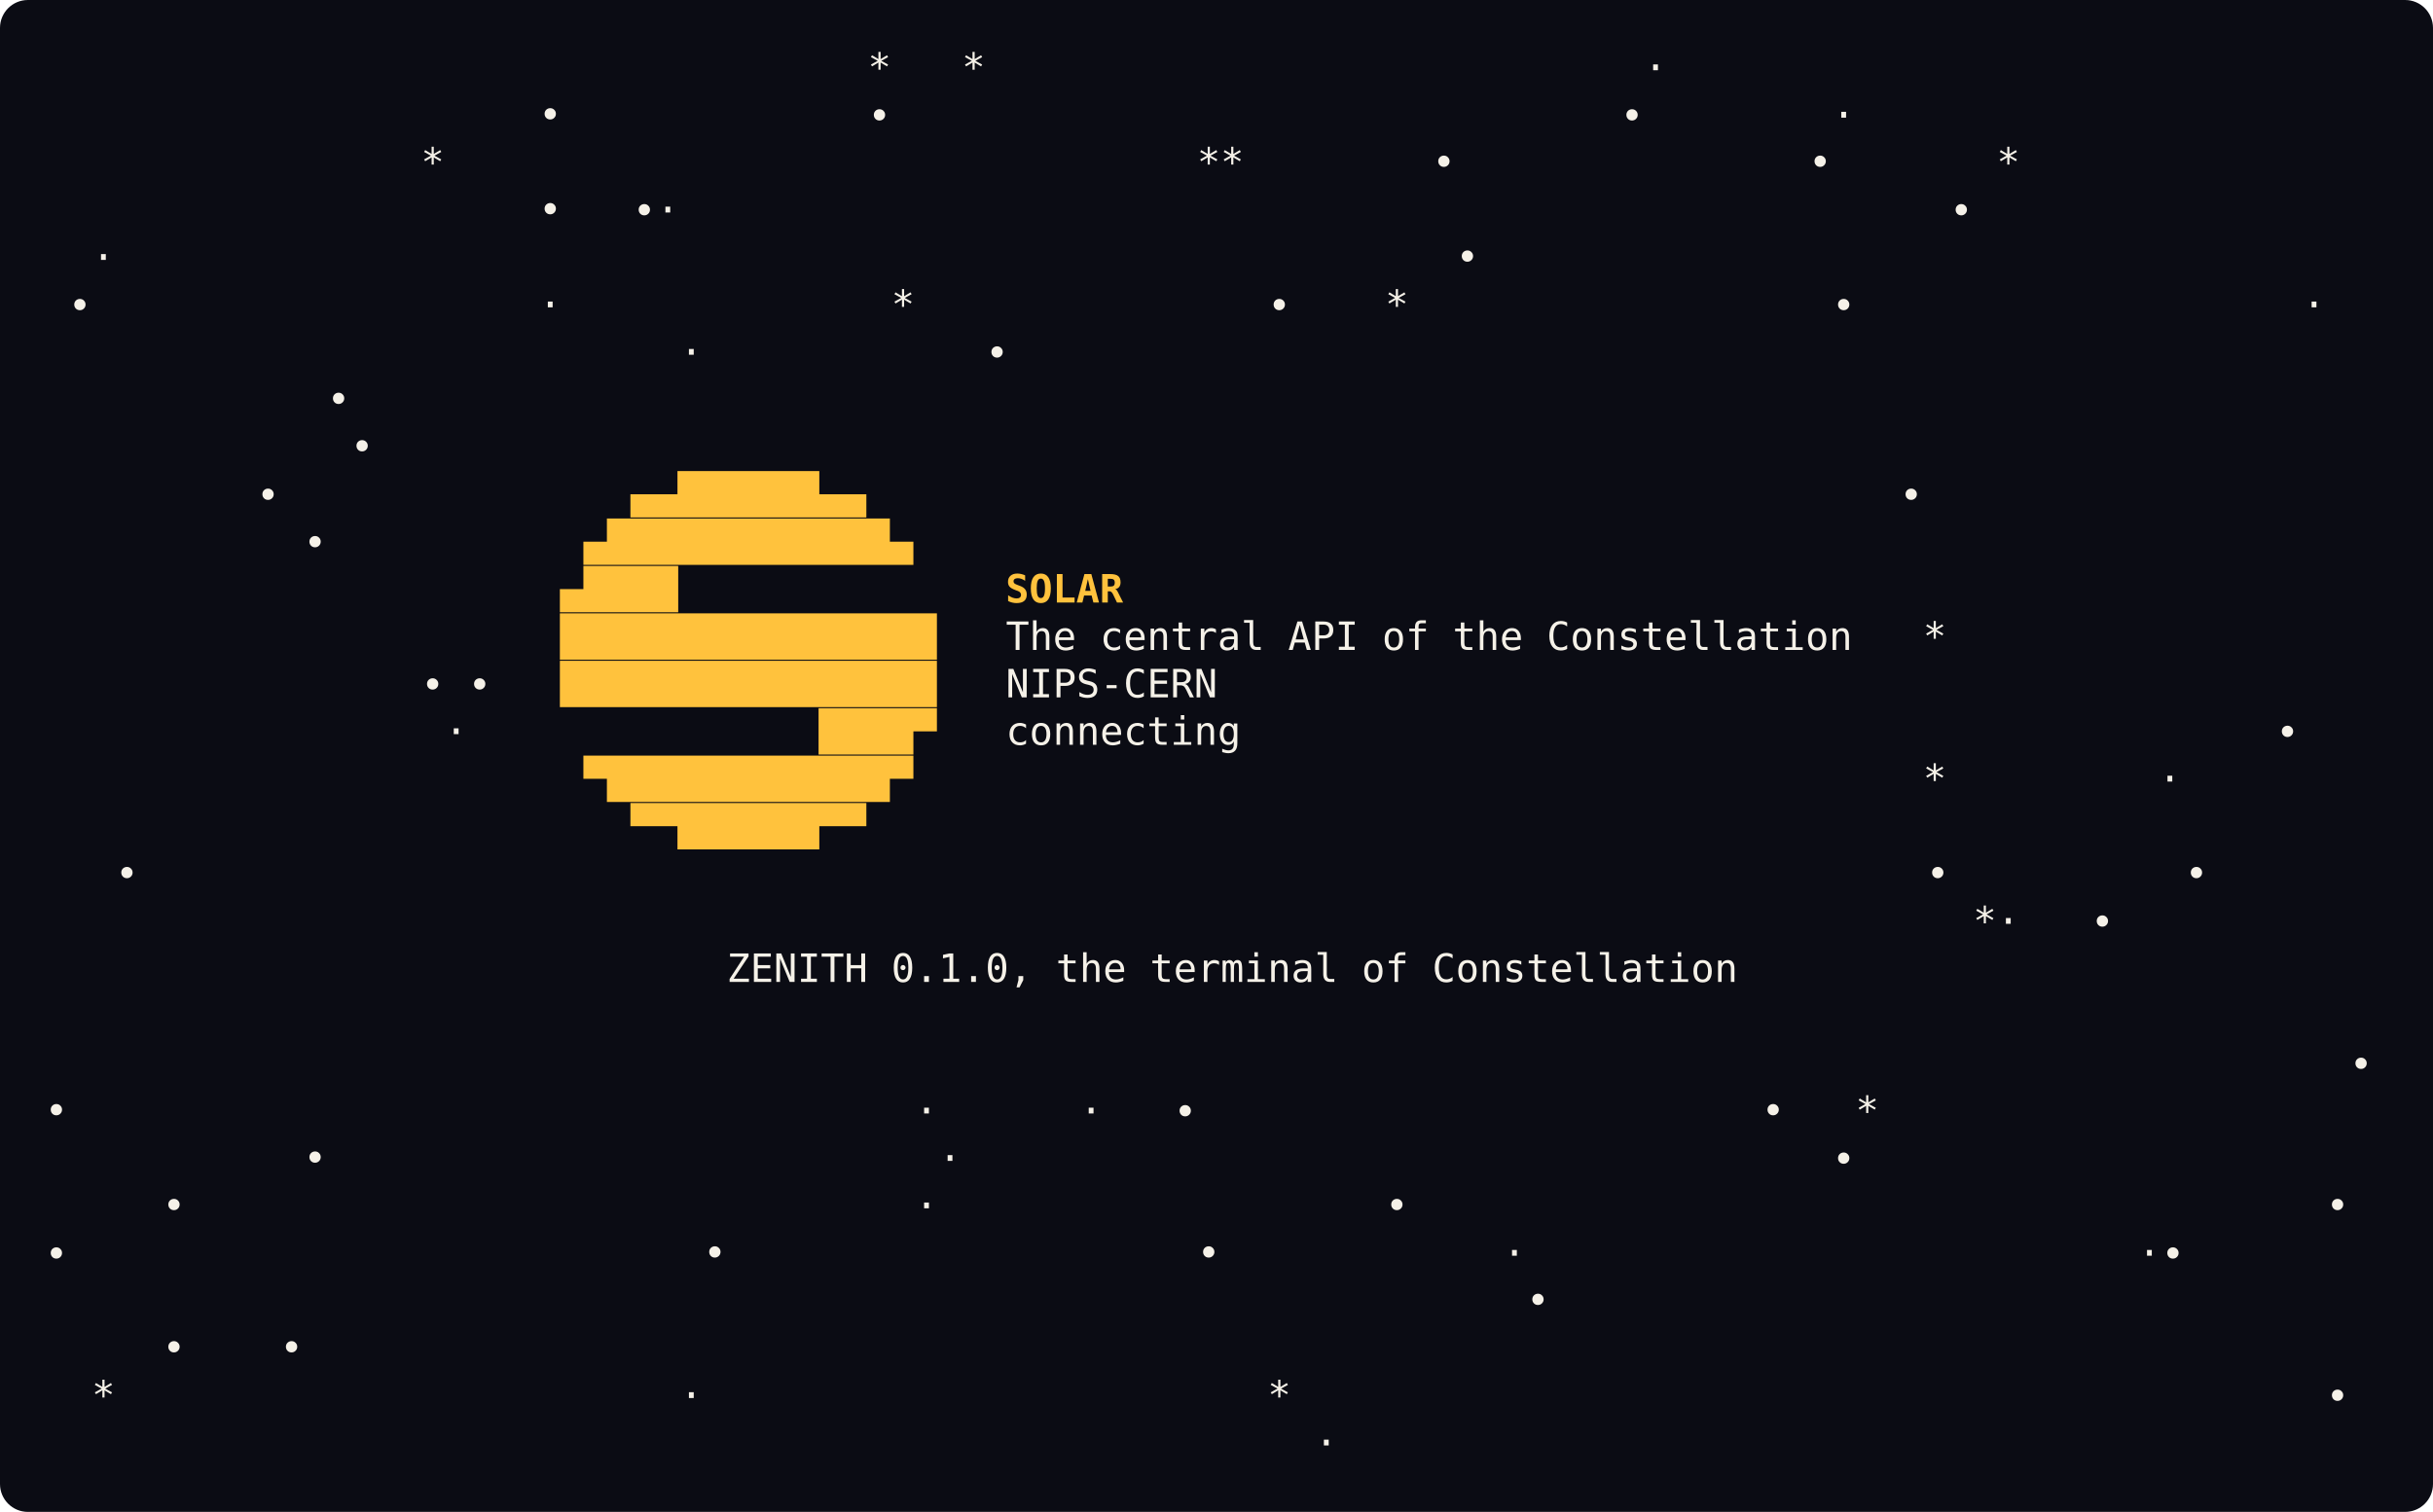
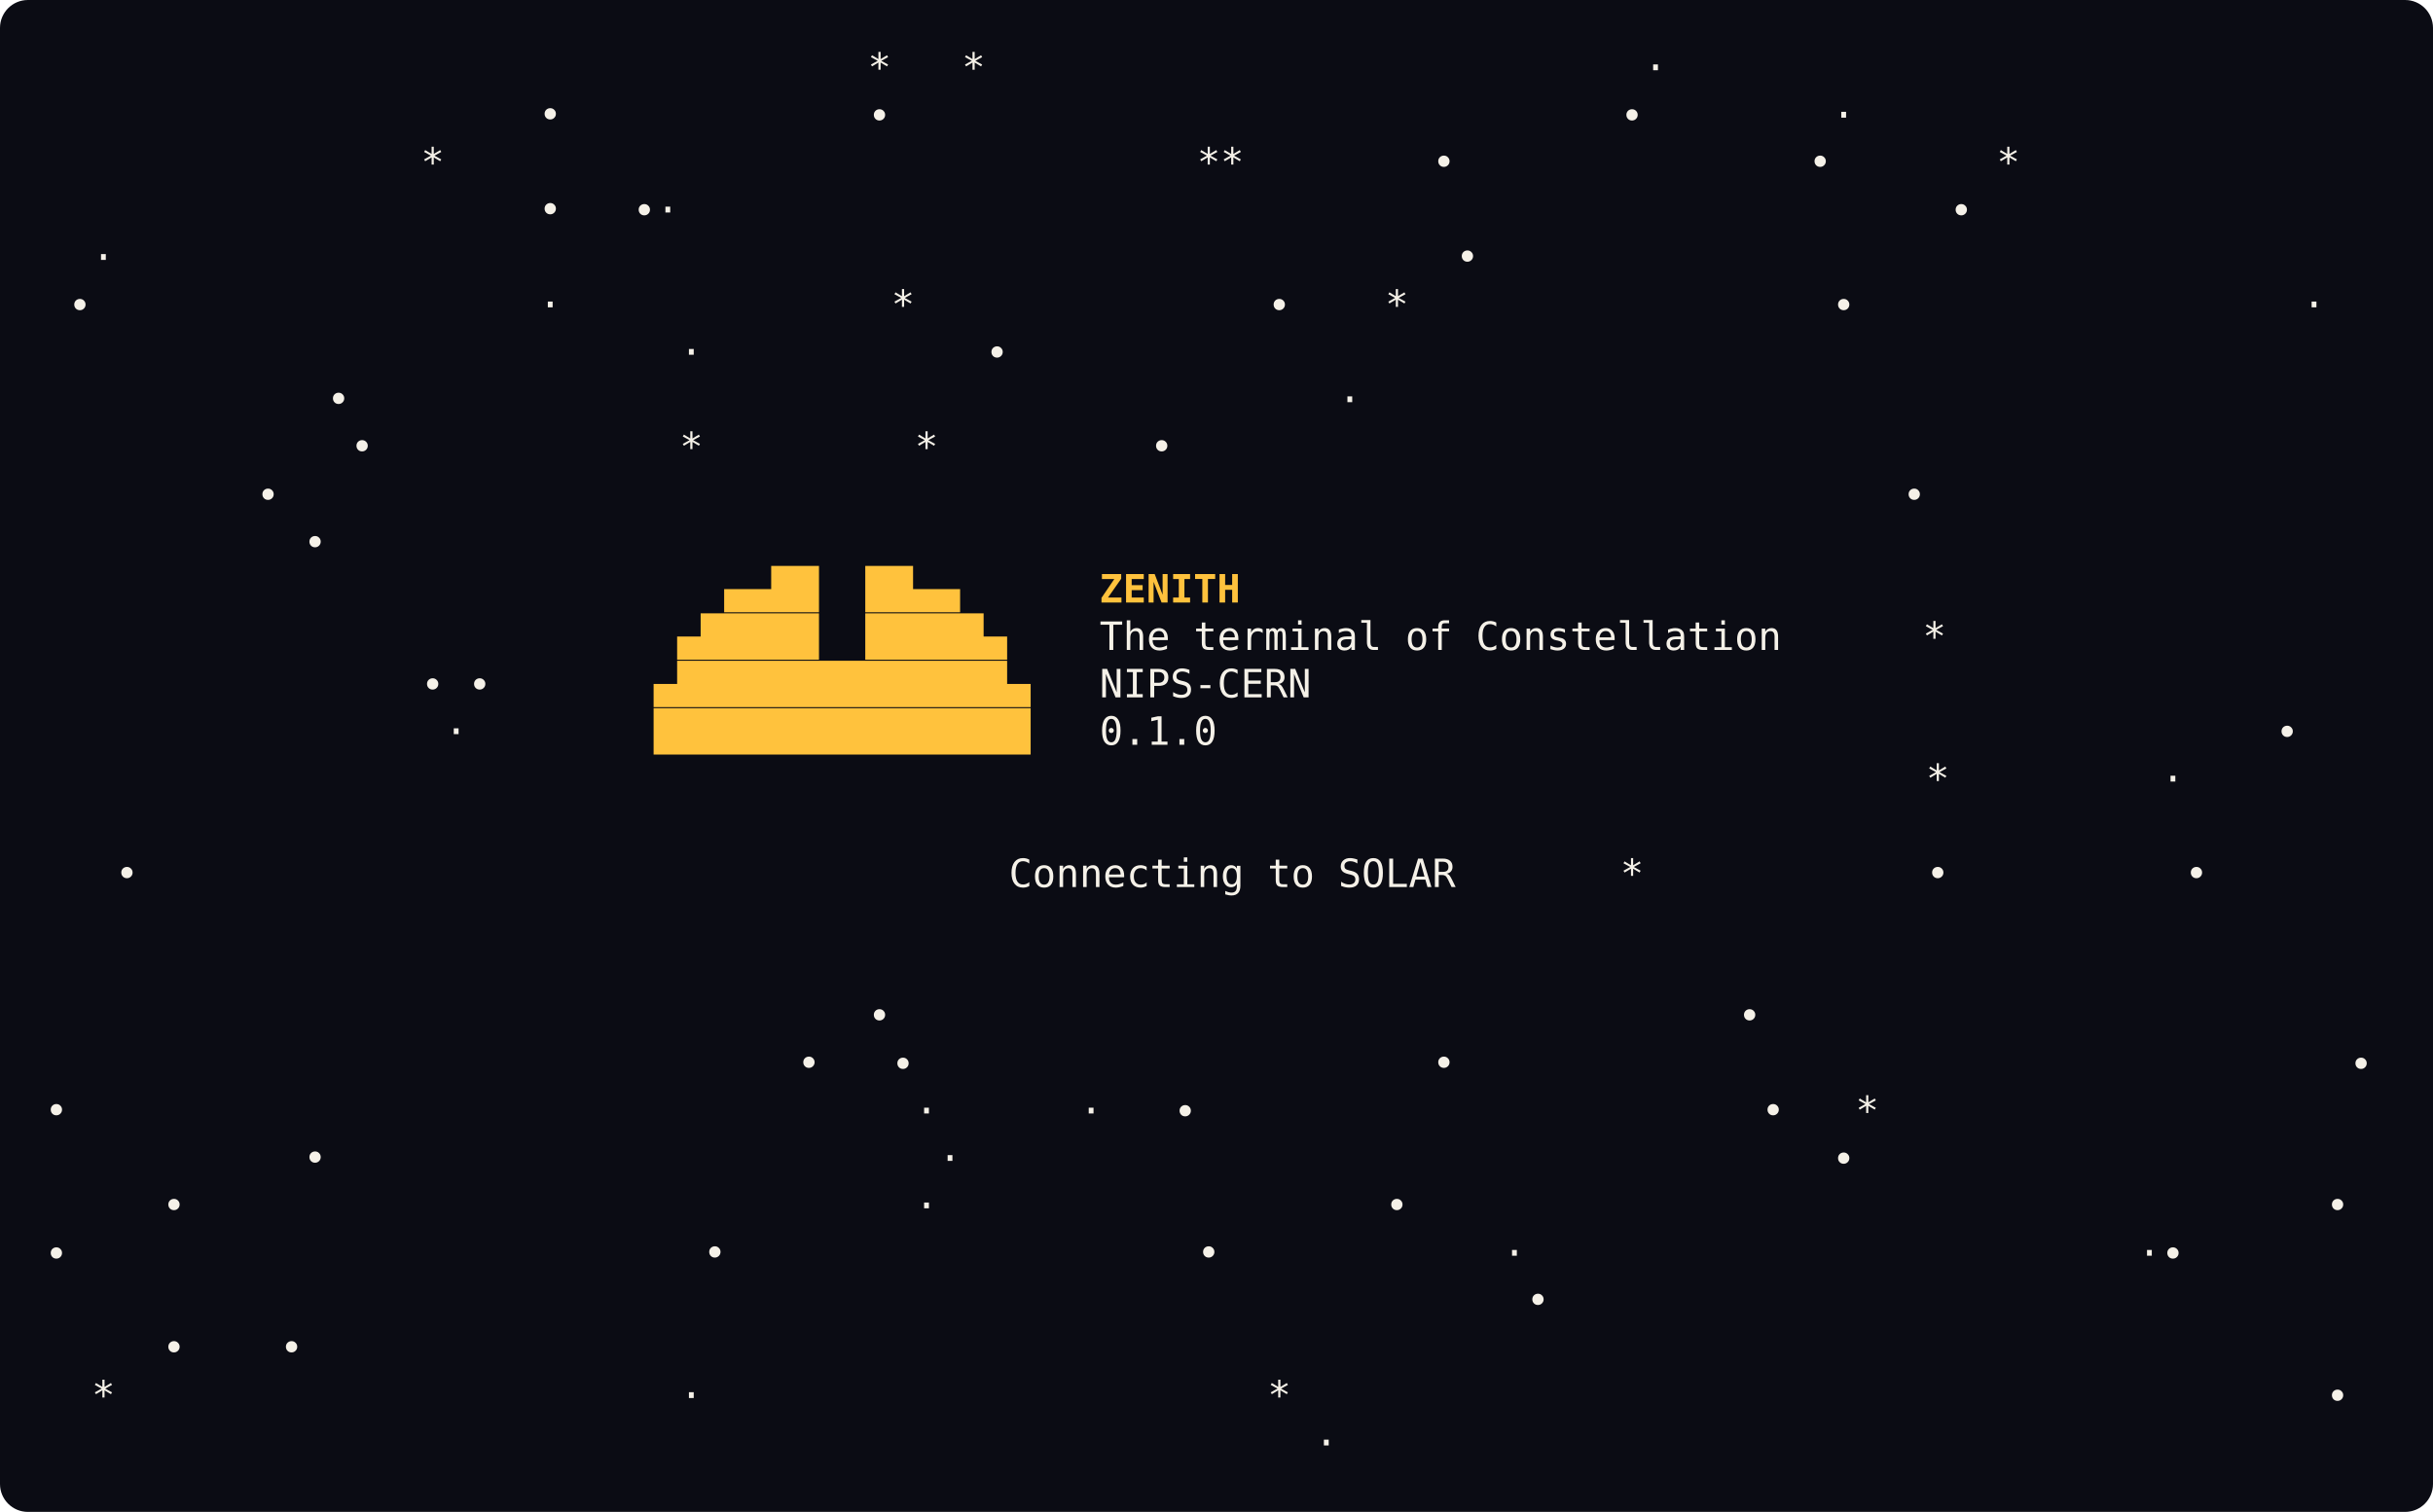
<svg xmlns="http://www.w3.org/2000/svg" width="872" height="542" viewBox="0 0 872.0 542.0" font-family="'Cascadia Mono', Consolas, 'DejaVu Sans Mono', Menlo, monospace" font-size="14">
  <rect width="100%" height="100%" rx="10" fill="#0B0C14" />
  <text x="16.0 24.4 32.8 41.2 49.6 58.0 66.4 74.8 83.2 91.6 100.0 108.4 116.8 125.2 133.6 142.0 150.4 158.8 167.2 175.6 184.0 192.4 200.8 209.2 217.6 226.0 234.4 242.8 251.2 259.6 268.0 276.4 284.8 293.2 301.6 310.0 318.4 326.8 335.2 343.6 352.0 360.4 368.8 377.2 385.6 394.0 402.4 410.8 419.2 427.6 436.0 444.4 452.8 461.2 469.6 478.0 486.4 494.8 503.2 511.6 520.0 528.4 536.8 545.2 553.6 562.0 570.4 578.8 587.2 595.6 604.0 612.4 620.8 629.2 637.6 646.0 654.4 662.8 671.2 679.6 688.0 696.4 704.8 713.2 721.6 730.0 738.4 746.8 755.2 763.6 772.0 780.4 788.8 797.2 805.6 814.0 822.4 830.8 839.2 847.6" y="29.0" xml:space="preserve" fill="#F5F1E8">                                   *   *                            ·                               </text>
  <text x="16.0 24.4 32.8 41.2 49.6 58.0 66.4 74.8 83.2 91.6 100.0 108.4 116.8 125.2 133.6 142.0 150.4 158.8 167.2 175.6 184.0 192.4 200.8 209.2 217.6 226.0 234.4 242.8 251.2 259.6 268.0 276.4 284.8 293.2 301.6 310.0 318.4 326.8 335.2 343.6 352.0 360.4 368.8 377.2 385.6 394.0 402.4 410.8 419.2 427.6 436.0 444.4 452.8 461.2 469.6 478.0 486.4 494.8 503.2 511.6 520.0 528.4 536.8 545.2 553.6 562.0 570.4 578.8 587.2 595.6 604.0 612.4 620.8 629.2 637.6 646.0 654.4 662.8 671.2 679.6 688.0 696.4 704.8 713.2 721.6 730.0 738.4 746.8 755.2 763.6 772.0 780.4 788.8 797.2 805.6 814.0 822.4 830.8 839.2 847.6" y="46.0" xml:space="preserve" fill="#F5F1E8">                     •             ∙                               ∙        ·                       </text>
  <text x="16.0 24.4 32.8 41.2 49.6 58.0 66.4 74.8 83.2 91.6 100.0 108.4 116.8 125.2 133.6 142.0 150.4 158.8 167.2 175.6 184.0 192.4 200.8 209.2 217.6 226.0 234.4 242.8 251.2 259.6 268.0 276.4 284.8 293.2 301.6 310.0 318.4 326.8 335.2 343.6 352.0 360.4 368.8 377.2 385.6 394.0 402.4 410.8 419.2 427.6 436.0 444.4 452.8 461.2 469.6 478.0 486.4 494.8 503.2 511.6 520.0 528.4 536.8 545.2 553.6 562.0 570.4 578.8 587.2 595.6 604.0 612.4 620.8 629.2 637.6 646.0 654.4 662.8 671.2 679.6 688.0 696.4 704.8 713.2 721.6 730.0 738.4 746.8 755.2 763.6 772.0 780.4 788.8 797.2 805.6 814.0 822.4 830.8 839.2 847.6" y="63.0" xml:space="preserve" fill="#F5F1E8">                *                                **        •               •       *                </text>
  <text x="16.0 24.4 32.8 41.2 49.6 58.0 66.4 74.8 83.2 91.6 100.0 108.4 116.8 125.2 133.6 142.0 150.4 158.8 167.2 175.6 184.0 192.4 200.8 209.2 217.6 226.0 234.4 242.8 251.2 259.6 268.0 276.4 284.8 293.2 301.6 310.0 318.4 326.8 335.2 343.6 352.0 360.4 368.8 377.2 385.6 394.0 402.4 410.8 419.2 427.6 436.0 444.4 452.8 461.2 469.6 478.0 486.4 494.8 503.2 511.6 520.0 528.4 536.8 545.2 553.6 562.0 570.4 578.8 587.2 595.6 604.0 612.4 620.8 629.2 637.6 646.0 654.4 662.8 671.2 679.6 688.0 696.4 704.8 713.2 721.6 730.0 738.4 746.8 755.2 763.6 772.0 780.4 788.8 797.2 805.6 814.0 822.4 830.8 839.2 847.6" y="80.0" xml:space="preserve" fill="#F5F1E8">                     •   ∙·                                                      ∙                  </text>
  <text x="16.0 24.4 32.8 41.2 49.6 58.0 66.4 74.8 83.2 91.6 100.0 108.4 116.8 125.2 133.6 142.0 150.4 158.8 167.2 175.6 184.0 192.4 200.8 209.2 217.6 226.0 234.4 242.8 251.2 259.6 268.0 276.4 284.8 293.2 301.6 310.0 318.4 326.8 335.2 343.6 352.0 360.4 368.8 377.2 385.6 394.0 402.4 410.8 419.2 427.6 436.0 444.4 452.8 461.2 469.6 478.0 486.4 494.8 503.2 511.6 520.0 528.4 536.8 545.2 553.6 562.0 570.4 578.8 587.2 595.6 604.0 612.4 620.8 629.2 637.6 646.0 654.4 662.8 671.2 679.6 688.0 696.4 704.8 713.2 721.6 730.0 738.4 746.8 755.2 763.6 772.0 780.4 788.8 797.2 805.6 814.0 822.4 830.8 839.2 847.6" y="97.0" xml:space="preserve" fill="#F5F1E8">  ·                                                         •                                       </text>
  <text x="16.0 24.4 32.8 41.2 49.6 58.0 66.4 74.8 83.2 91.6 100.0 108.4 116.8 125.2 133.6 142.0 150.4 158.8 167.2 175.6 184.0 192.4 200.8 209.2 217.6 226.0 234.4 242.8 251.2 259.6 268.0 276.4 284.8 293.2 301.6 310.0 318.4 326.8 335.2 343.6 352.0 360.4 368.8 377.2 385.6 394.0 402.4 410.8 419.2 427.6 436.0 444.4 452.8 461.2 469.6 478.0 486.4 494.8 503.2 511.6 520.0 528.4 536.8 545.2 553.6 562.0 570.4 578.8 587.2 595.6 604.0 612.4 620.8 629.2 637.6 646.0 654.4 662.8 671.2 679.6 688.0 696.4 704.8 713.2 721.6 730.0 738.4 746.8 755.2 763.6 772.0 780.4 788.8 797.2 805.6 814.0 822.4 830.8 839.2 847.6" y="114.0" xml:space="preserve" fill="#F5F1E8"> ∙                   ·              *               ∙    *                  ∙                   ·   </text>
  <text x="16.0 24.4 32.8 41.2 49.6 58.0 66.4 74.8 83.2 91.6 100.0 108.4 116.8 125.2 133.6 142.0 150.4 158.8 167.2 175.6 184.0 192.4 200.8 209.2 217.6 226.0 234.4 242.8 251.2 259.6 268.0 276.4 284.8 293.2 301.6 310.0 318.4 326.8 335.2 343.6 352.0 360.4 368.8 377.2 385.6 394.0 402.4 410.8 419.2 427.6 436.0 444.4 452.8 461.2 469.6 478.0 486.4 494.8 503.2 511.6 520.0 528.4 536.8 545.2 553.6 562.0 570.4 578.8 587.2 595.6 604.0 612.4 620.8 629.2 637.6 646.0 654.4 662.8 671.2 679.6 688.0 696.4 704.8 713.2 721.6 730.0 738.4 746.8 755.2 763.6 772.0 780.4 788.8 797.2 805.6 814.0 822.4 830.8 839.2 847.6" y="131.0" xml:space="preserve" fill="#F5F1E8">                           ·            ∙                                                           </text>
-   <text x="16.0 24.4 32.8 41.2 49.6 58.0 66.4 74.8 83.2 91.6 100.0 108.4 116.8 125.2 133.6 142.0 150.4 158.8 167.2 175.6 184.0 192.4 200.8 209.2 217.6 226.0 234.4 242.8 251.2 259.6 268.0 276.4 284.8 293.2 301.6 310.0 318.4 326.8 335.2 343.6 352.0 360.4 368.8 377.2 385.6 394.0 402.4 410.8 419.2 427.6 436.0 444.4 452.8 461.2 469.6 478.0 486.4 494.8 503.2 511.6 520.0 528.4 536.8 545.2 553.6 562.0 570.4 578.8 587.2 595.6 604.0 612.4 620.8 629.2 637.6 646.0 654.4 662.8 671.2 679.6 688.0 696.4 704.8 713.2 721.6 730.0 738.4 746.8 755.2 763.6 772.0 780.4 788.8 797.2 805.6 814.0 822.4 830.8 839.2 847.6" y="148.0" xml:space="preserve" fill="#F5F1E8">            •                                                                                       </text>
-   <text x="16.0 24.4 32.8 41.2 49.6 58.0 66.4 74.8 83.2 91.6 100.0 108.4 116.8 125.2 133.6 142.0 150.4 158.8 167.2 175.6 184.0 192.4 200.8 209.2 217.6 226.0 234.4 242.8 251.2 259.6 268.0 276.4 284.8 293.2 301.6 310.0 318.4 326.8 335.2 343.6 352.0 360.4 368.8 377.2 385.6 394.0 402.4 410.8 419.2 427.6 436.0 444.4 452.8 461.2 469.6 478.0 486.4 494.8 503.2 511.6 520.0 528.4 536.8 545.2 553.6 562.0 570.4 578.8 587.2 595.6 604.0 612.4 620.8 629.2 637.6 646.0 654.4 662.8 671.2 679.6 688.0 696.4 704.8 713.2 721.6 730.0 738.4 746.8 755.2 763.6 772.0 780.4 788.8 797.2 805.6 814.0 822.4 830.8 839.2 847.6" y="165.0" xml:space="preserve" fill="#F5F1E8">             •                                                                                      </text>
-   <text x="16.0 24.4 32.8 41.2 49.6 58.0 66.4 74.8 83.2 91.6 100.0 108.4 116.8 125.2 133.6 142.0 150.4 158.8 167.2 175.6 184.0 192.4" y="182.0" xml:space="preserve" fill="#F5F1E8">         ∙            </text>
-   <text x="200.8 209.2 217.6 226.0 234.4 242.8 251.2 259.6 268.0 276.4 284.8 293.2 301.6 310.0 318.4 326.8" y="182.0" xml:space="preserve" fill="#FFC23D">   ▄▄██████▄▄   </text>
-   <text x="335.2 343.6 352.0 360.4 368.8 377.2 385.6 394.0 402.4 410.8 419.2 427.6 436.0 444.4 452.8 461.2 469.6 478.0 486.4 494.8 503.2 511.6 520.0 528.4 536.8 545.2 553.6 562.0 570.4 578.8 587.2 595.6 604.0 612.4 620.8 629.2 637.6 646.0 654.4 662.8 671.2 679.6 688.0 696.4 704.8 713.2 721.6 730.0 738.4 746.8 755.2 763.6 772.0 780.4 788.8 797.2 805.6 814.0 822.4 830.8 839.2 847.6" y="182.0" xml:space="preserve" fill="#F5F1E8">                                         ∙                    </text>
-   <text x="16.0 24.4 32.8 41.2 49.6 58.0 66.4 74.8 83.2 91.6 100.0 108.4 116.8 125.2 133.6 142.0 150.4 158.8 167.2 175.6 184.0 192.4" y="199.0" xml:space="preserve" fill="#F5F1E8">           ∙          </text>
-   <text x="200.8 209.2 217.6 226.0 234.4 242.8 251.2 259.6 268.0 276.4 284.8 293.2 301.6 310.0 318.4 326.8" y="199.0" xml:space="preserve" fill="#FFC23D"> ▄████████████▄ </text>
-   <text x="200.8 209.2 217.6 226.0 234.4 242.8 251.2 259.6 268.0 276.4 284.8 293.2 301.6 310.0 318.4 326.8" y="216.0" xml:space="preserve" fill="#FFC23D">▄████           </text>
-   <text x="360.4 368.8 377.2 385.6 394.0" y="216.0" xml:space="preserve" fill="#FFC23D" font-weight="700">SOLAR</text>
-   <text x="200.8 209.2 217.6 226.0 234.4 242.8 251.2 259.6 268.0 276.4 284.8 293.2 301.6 310.0 318.4 326.8" y="233.0" xml:space="preserve" fill="#FFC23D">████████████████</text>
-   <text x="335.2 343.6 352.0 360.4 368.8 377.2 385.6 394.0 402.4 410.8 419.2 427.6 436.0 444.4 452.8 461.2 469.6 478.0 486.4 494.8 503.2 511.6 520.0 528.4 536.8 545.2 553.6 562.0 570.4 578.8 587.2 595.6 604.0 612.4 620.8 629.2 637.6 646.0 654.4 662.8 671.2 679.6 688.0 696.4 704.8 713.2 721.6 730.0 738.4 746.8 755.2 763.6 772.0 780.4 788.8 797.2 805.6 814.0 822.4 830.8 839.2 847.6" y="233.0" xml:space="preserve" fill="#F5F1E8">   The central API of the Constellation   *                   </text>
-   <text x="16.0 24.4 32.8 41.2 49.6 58.0 66.4 74.8 83.2 91.6 100.0 108.4 116.8 125.2 133.6 142.0 150.4 158.8 167.2 175.6 184.0 192.4" y="250.0" xml:space="preserve" fill="#F5F1E8">                ∙ ∙   </text>
-   <text x="200.8 209.2 217.6 226.0 234.4 242.8 251.2 259.6 268.0 276.4 284.8 293.2 301.6 310.0 318.4 326.8" y="250.0" xml:space="preserve" fill="#FFC23D">████████████████</text>
-   <text x="335.2 343.6 352.0 360.4 368.8 377.2 385.6 394.0 402.4 410.8 419.2 427.6 436.0 444.4 452.8 461.2 469.6 478.0 486.4 494.8 503.2 511.6 520.0 528.4 536.8 545.2 553.6 562.0 570.4 578.8 587.2 595.6 604.0 612.4 620.8 629.2 637.6 646.0 654.4 662.8 671.2 679.6 688.0 696.4 704.8 713.2 721.6 730.0 738.4 746.8 755.2 763.6 772.0 780.4 788.8 797.2 805.6 814.0 822.4 830.8 839.2 847.6" y="250.0" xml:space="preserve" fill="#F5F1E8">   NIPS-CERN                                                  </text>
-   <text x="16.0 24.4 32.8 41.2 49.6 58.0 66.4 74.8 83.2 91.6 100.0 108.4 116.8 125.2 133.6 142.0 150.4 158.8 167.2 175.6 184.0 192.4" y="267.0" xml:space="preserve" fill="#F5F1E8">                 ·    </text>
-   <text x="200.8 209.2 217.6 226.0 234.4 242.8 251.2 259.6 268.0 276.4 284.8 293.2 301.6 310.0 318.4 326.8" y="267.0" xml:space="preserve" fill="#FFC23D">           ████▀</text>
-   <text x="335.2 343.6 352.0 360.4 368.8 377.2 385.6 394.0 402.4 410.8 419.2 427.6 436.0 444.4 452.8 461.2 469.6 478.0 486.4 494.8 503.2 511.6 520.0 528.4 536.8 545.2 553.6 562.0 570.4 578.8 587.2 595.6 604.0 612.4 620.8 629.2 637.6 646.0 654.4 662.8 671.2 679.6 688.0 696.4 704.8 713.2 721.6 730.0 738.4 746.8 755.2 763.6 772.0 780.4 788.8 797.2 805.6 814.0 822.4 830.8 839.2 847.6" y="267.0" xml:space="preserve" fill="#F5F1E8">   connecting                                            ∙    </text>
-   <text x="200.8 209.2 217.6 226.0 234.4 242.8 251.2 259.6 268.0 276.4 284.8 293.2 301.6 310.0 318.4 326.8" y="284.0" xml:space="preserve" fill="#FFC23D"> ▀████████████▀ </text>
-   <text x="335.2 343.6 352.0 360.4 368.8 377.2 385.6 394.0 402.4 410.8 419.2 427.6 436.0 444.4 452.8 461.2 469.6 478.0 486.4 494.8 503.2 511.6 520.0 528.4 536.8 545.2 553.6 562.0 570.4 578.8 587.2 595.6 604.0 612.4 620.8 629.2 637.6 646.0 654.4 662.8 671.2 679.6 688.0 696.4 704.8 713.2 721.6 730.0 738.4 746.8 755.2 763.6 772.0 780.4 788.8 797.2 805.6 814.0 822.4 830.8 839.2 847.6" y="284.0" xml:space="preserve" fill="#F5F1E8">                                          *         ·         </text>
-   <text x="200.8 209.2 217.6 226.0 234.4 242.8 251.2 259.6 268.0 276.4 284.8 293.2 301.6 310.0 318.4 326.8" y="301.0" xml:space="preserve" fill="#FFC23D">   ▀▀██████▀▀   </text>
-   <text x="16.0 24.4 32.8 41.2 49.6 58.0 66.4 74.8 83.2 91.6 100.0 108.4 116.8 125.2 133.6 142.0 150.4 158.8 167.2 175.6 184.0 192.4 200.8 209.2 217.6 226.0 234.4 242.8 251.2 259.6 268.0 276.4 284.8 293.2 301.6 310.0 318.4 326.8 335.2 343.6 352.0 360.4 368.8 377.2 385.6 394.0 402.4 410.8 419.2 427.6 436.0 444.4 452.8 461.2 469.6 478.0 486.4 494.8 503.2 511.6 520.0 528.4 536.8 545.2 553.6 562.0 570.4 578.8 587.2 595.6 604.0 612.4 620.8 629.2 637.6 646.0 654.4 662.8 671.2 679.6 688.0 696.4 704.8 713.2 721.6 730.0 738.4 746.8 755.2 763.6 772.0 780.4 788.8 797.2 805.6 814.0 822.4 830.8 839.2 847.6" y="318.0" xml:space="preserve" fill="#F5F1E8">   •                                                                            •          •        </text>
-   <text x="16.0 24.4 32.8 41.2 49.6 58.0 66.4 74.8 83.2 91.6 100.0 108.4 116.8 125.2 133.6 142.0 150.4 158.8 167.2 175.6 184.0 192.4 200.8 209.2 217.6 226.0 234.4 242.8 251.2 259.6 268.0 276.4 284.8 293.2 301.6 310.0 318.4 326.8 335.2 343.6 352.0 360.4 368.8 377.2 385.6 394.0 402.4 410.8 419.2 427.6 436.0 444.4 452.8 461.2 469.6 478.0 486.4 494.8 503.2 511.6 520.0 528.4 536.8 545.2 553.6 562.0 570.4 578.8 587.2 595.6 604.0 612.4 620.8 629.2 637.6 646.0 654.4 662.8 671.2 679.6 688.0 696.4 704.8 713.2 721.6 730.0 738.4 746.8 755.2 763.6 772.0 780.4 788.8 797.2 805.6 814.0 822.4 830.8 839.2 847.6" y="335.0" xml:space="preserve" fill="#F5F1E8">                                                                                  *·   ∙            </text>
-   <text x="16.0 24.4 32.8 41.2 49.6 58.0 66.4 74.8 83.2 91.6 100.0 108.4 116.8 125.2 133.6 142.0 150.4 158.8 167.2 175.6 184.0 192.4 200.8 209.2 217.6 226.0 234.4 242.8 251.2 259.6 268.0 276.4 284.8 293.2 301.6 310.0 318.4 326.8 335.2 343.6 352.0 360.4 368.8 377.2 385.6 394.0 402.4 410.8 419.2 427.6 436.0 444.4 452.8 461.2 469.6 478.0 486.4 494.8 503.2 511.6 520.0 528.4 536.8 545.2 553.6 562.0 570.4 578.8 587.2 595.6 604.0 612.4 620.8 629.2 637.6 646.0 654.4 662.8 671.2 679.6 688.0 696.4 704.8 713.2 721.6 730.0 738.4 746.8 755.2 763.6 772.0 780.4 788.8 797.2 805.6 814.0 822.4 830.8 839.2 847.6" y="352.0" xml:space="preserve" fill="#F5F1E8">                             ZENITH 0.1.0, the terminal of Constellation                            </text>
-   <text x="16.0 24.4 32.8 41.2 49.6 58.0 66.4 74.8 83.2 91.6 100.0 108.4 116.8 125.2 133.6 142.0 150.4 158.8 167.2 175.6 184.0 192.4 200.8 209.2 217.6 226.0 234.4 242.8 251.2 259.6 268.0 276.4 284.8 293.2 301.6 310.0 318.4 326.8 335.2 343.6 352.0 360.4 368.8 377.2 385.6 394.0 402.4 410.8 419.2 427.6 436.0 444.4 452.8 461.2 469.6 478.0 486.4 494.8 503.2 511.6 520.0 528.4 536.8 545.2 553.6 562.0 570.4 578.8 587.2 595.6 604.0 612.4 620.8 629.2 637.6 646.0 654.4 662.8 671.2 679.6 688.0 696.4 704.8 713.2 721.6 730.0 738.4 746.8 755.2 763.6 772.0 780.4 788.8 797.2 805.6 814.0 822.4 830.8 839.2 847.6" y="386.0" xml:space="preserve" fill="#F5F1E8">                                                                                                  ∙ </text>
+   <text x="16.0 24.4 32.8 41.2 49.6 58.0 66.4 74.8 83.2 91.6 100.0 108.4 116.8 125.2 133.6 142.0 150.4 158.8 167.2 175.6 184.0 192.4 200.8 209.2 217.6 226.0 234.4 242.8 251.2 259.6 268.0 276.4 284.8 293.2 301.6 310.0 318.4 326.8 335.2 343.6 352.0 360.4 368.8 377.2 385.6 394.0 402.4 410.8 419.2 427.6 436.0 444.4 452.8 461.2 469.6 478.0 486.4 494.8 503.2 511.6 520.0 528.4 536.8 545.2 553.6 562.0 570.4 578.8 587.2 595.6 604.0 612.4 620.8 629.2 637.6 646.0 654.4 662.8 671.2 679.6 688.0 696.4 704.8 713.2 721.6 730.0 738.4 746.8 755.2 763.6 772.0 780.4 788.8 797.2 805.6 814.0 822.4 830.8 839.2 847.6" y="148.0" xml:space="preserve" fill="#F5F1E8">            •                                          ·                                            </text>
+   <text x="16.0 24.4 32.8 41.2 49.6 58.0 66.4 74.8 83.2 91.6 100.0 108.4 116.8 125.2 133.6 142.0 150.4 158.8 167.2 175.6 184.0 192.4 200.8 209.2 217.6 226.0 234.4 242.8 251.2 259.6 268.0 276.4 284.8 293.2 301.6 310.0 318.4 326.8 335.2 343.6 352.0 360.4 368.8 377.2 385.6 394.0 402.4 410.8 419.2 427.6 436.0 444.4 452.8 461.2 469.6 478.0 486.4 494.8 503.2 511.6 520.0 528.4 536.8 545.2 553.6 562.0 570.4 578.8 587.2 595.6 604.0 612.4 620.8 629.2 637.6 646.0 654.4 662.8 671.2 679.6 688.0 696.4 704.8 713.2 721.6 730.0 738.4 746.8 755.2 763.6 772.0 780.4 788.8 797.2 805.6 814.0 822.4 830.8 839.2 847.6" y="165.0" xml:space="preserve" fill="#F5F1E8">             •             *         *         •                                                    </text>
+   <text x="16.0 24.4 32.8 41.2 49.6 58.0 66.4 74.8 83.2 91.6 100.0 108.4 116.8 125.2 133.6 142.0 150.4 158.8 167.2 175.6 184.0 192.4 200.8 209.2 217.6 226.0 234.4 242.8 251.2 259.6 268.0 276.4 284.8 293.2 301.6 310.0 318.4 326.8 335.2 343.6 352.0 360.4 368.8 377.2 385.6 394.0 402.4 410.8 419.2 427.6 436.0 444.4 452.8 461.2 469.6 478.0 486.4 494.8 503.2 511.6 520.0 528.4 536.8 545.2 553.6 562.0 570.4 578.8 587.2 595.6 604.0 612.4 620.8 629.2 637.6 646.0 654.4 662.8 671.2 679.6 688.0 696.4 704.8 713.2 721.6 730.0 738.4 746.8 755.2 763.6 772.0 780.4 788.8 797.2 805.6 814.0 822.4 830.8 839.2 847.6" y="182.0" xml:space="preserve" fill="#F5F1E8">         ∙                                                                     ∙                    </text>
+   <text x="16.0 24.4 32.8 41.2 49.6 58.0 66.4 74.8 83.2 91.6 100.0 108.4 116.8 125.2 133.6 142.0 150.4 158.8 167.2 175.6 184.0 192.4 200.8 209.2 217.6 226.0 234.4 242.8 251.2 259.6 268.0 276.4 284.8 293.2 301.6 310.0 318.4 326.8 335.2 343.6 352.0 360.4 368.8 377.2 385.6 394.0 402.4 410.8 419.2 427.6 436.0 444.4 452.8 461.2 469.6 478.0 486.4 494.8 503.2 511.6 520.0 528.4 536.8 545.2 553.6 562.0 570.4 578.8 587.2 595.6 604.0 612.4 620.8 629.2 637.6 646.0 654.4 662.8 671.2 679.6 688.0 696.4 704.8 713.2 721.6 730.0 738.4 746.8 755.2 763.6 772.0 780.4 788.8 797.2 805.6 814.0 822.4 830.8 839.2 847.6" y="199.0" xml:space="preserve" fill="#F5F1E8">           ∙                                                                                        </text>
+   <text x="234.4 242.8 251.2 259.6 268.0 276.4 284.8 293.2 301.6 310.0 318.4 326.8 335.2 343.6 352.0 360.4" y="216.0" xml:space="preserve" fill="#FFC23D">   ▄▄██  ██▄▄   </text>
+   <text x="394.0 402.4 410.8 419.2 427.6 436.0" y="216.0" xml:space="preserve" fill="#FFC23D" font-weight="700">ZENITH</text>
+   <text x="234.4 242.8 251.2 259.6 268.0 276.4 284.8 293.2 301.6 310.0 318.4 326.8 335.2 343.6 352.0 360.4" y="233.0" xml:space="preserve" fill="#FFC23D"> ▄█████  █████▄ </text>
+   <text x="368.8 377.2 385.6 394.0 402.4 410.8 419.2 427.6 436.0 444.4 452.8 461.2 469.6 478.0 486.4 494.8 503.2 511.6 520.0 528.4 536.8 545.2 553.6 562.0 570.4 578.8 587.2 595.6 604.0 612.4 620.8 629.2 637.6 646.0 654.4 662.8 671.2 679.6 688.0 696.4 704.8 713.2 721.6 730.0 738.4 746.8 755.2 763.6 772.0 780.4 788.8 797.2 805.6 814.0 822.4 830.8 839.2 847.6" y="233.0" xml:space="preserve" fill="#F5F1E8">   The terminal of Constellation      *                   </text>
+   <text x="16.0 24.4 32.8 41.2 49.6 58.0 66.4 74.8 83.2 91.6 100.0 108.4 116.8 125.2 133.6 142.0 150.4 158.8 167.2 175.6 184.0 192.4 200.8 209.2 217.6 226.0" y="250.0" xml:space="preserve" fill="#F5F1E8">                ∙ ∙       </text>
+   <text x="234.4 242.8 251.2 259.6 268.0 276.4 284.8 293.2 301.6 310.0 318.4 326.8 335.2 343.6 352.0 360.4" y="250.0" xml:space="preserve" fill="#FFC23D">▄██████████████▄</text>
+   <text x="368.8 377.2 385.6 394.0 402.4 410.8 419.2 427.6 436.0 444.4 452.8 461.2 469.6 478.0 486.4 494.8 503.2 511.6 520.0 528.4 536.8 545.2 553.6 562.0 570.4 578.8 587.2 595.6 604.0 612.4 620.8 629.2 637.6 646.0 654.4 662.8 671.2 679.6 688.0 696.4 704.8 713.2 721.6 730.0 738.4 746.8 755.2 763.6 772.0 780.4 788.8 797.2 805.6 814.0 822.4 830.8 839.2 847.6" y="250.0" xml:space="preserve" fill="#F5F1E8">   NIPS-CERN                                              </text>
+   <text x="16.0 24.4 32.8 41.2 49.6 58.0 66.4 74.8 83.2 91.6 100.0 108.4 116.8 125.2 133.6 142.0 150.4 158.8 167.2 175.6 184.0 192.4 200.8 209.2 217.6 226.0" y="267.0" xml:space="preserve" fill="#F5F1E8">                 ·        </text>
+   <text x="234.4 242.8 251.2 259.6 268.0 276.4 284.8 293.2 301.6 310.0 318.4 326.8 335.2 343.6 352.0 360.4" y="267.0" xml:space="preserve" fill="#FFC23D">████████████████</text>
+   <text x="368.8 377.2 385.6 394.0 402.4 410.8 419.2 427.6 436.0 444.4 452.8 461.2 469.6 478.0 486.4 494.8 503.2 511.6 520.0 528.4 536.8 545.2 553.6 562.0 570.4 578.8 587.2 595.6 604.0 612.4 620.8 629.2 637.6 646.0 654.4 662.8 671.2 679.6 688.0 696.4 704.8 713.2 721.6 730.0 738.4 746.8 755.2 763.6 772.0 780.4 788.8 797.2 805.6 814.0 822.4 830.8 839.2 847.6" y="267.0" xml:space="preserve" fill="#F5F1E8">   0.1.0                                             ∙    </text>
+   <text x="16.0 24.4 32.8 41.2 49.6 58.0 66.4 74.8 83.2 91.6 100.0 108.4 116.8 125.2 133.6 142.0 150.4 158.8 167.2 175.6 184.0 192.4 200.8 209.2 217.6 226.0 234.4 242.8 251.2 259.6 268.0 276.4 284.8 293.2 301.6 310.0 318.4 326.8 335.2 343.6 352.0 360.4 368.8 377.2 385.6 394.0 402.4 410.8 419.2 427.6 436.0 444.4 452.8 461.2 469.6 478.0 486.4 494.8 503.2 511.6 520.0 528.4 536.8 545.2 553.6 562.0 570.4 578.8 587.2 595.6 604.0 612.4 620.8 629.2 637.6 646.0 654.4 662.8 671.2 679.6 688.0 696.4 704.8 713.2 721.6 730.0 738.4 746.8 755.2 763.6 772.0 780.4 788.8 797.2 805.6 814.0 822.4 830.8 839.2 847.6" y="284.0" xml:space="preserve" fill="#F5F1E8">                                                                                *         ·         </text>
+   <text x="16.0 24.4 32.8 41.2 49.6 58.0 66.4 74.8 83.2 91.6 100.0 108.4 116.8 125.2 133.6 142.0 150.4 158.8 167.2 175.6 184.0 192.4 200.8 209.2 217.6 226.0 234.4 242.8 251.2 259.6 268.0 276.4 284.8 293.2 301.6 310.0 318.4 326.8 335.2 343.6 352.0 360.4 368.8 377.2 385.6 394.0 402.4 410.8 419.2 427.6 436.0 444.4 452.8 461.2 469.6 478.0 486.4 494.8 503.2 511.6 520.0 528.4 536.8 545.2 553.6 562.0 570.4 578.8 587.2 595.6 604.0 612.4 620.8 629.2 637.6 646.0 654.4 662.8 671.2 679.6 688.0 696.4 704.8 713.2 721.6 730.0 738.4 746.8 755.2 763.6 772.0 780.4 788.8 797.2 805.6 814.0 822.4 830.8 839.2 847.6" y="318.0" xml:space="preserve" fill="#F5F1E8">   •                                     Connecting to SOLAR       *            •          •        </text>
+   <text x="16.0 24.4 32.8 41.2 49.6 58.0 66.4 74.8 83.2 91.6 100.0 108.4 116.8 125.2 133.6 142.0 150.4 158.8 167.2 175.6 184.0 192.4 200.8 209.2 217.6 226.0 234.4 242.8 251.2 259.6 268.0 276.4 284.8 293.2 301.6 310.0 318.4 326.8 335.2 343.6 352.0 360.4 368.8 377.2 385.6 394.0 402.4 410.8 419.2 427.6 436.0 444.4 452.8 461.2 469.6 478.0 486.4 494.8 503.2 511.6 520.0 528.4 536.8 545.2 553.6 562.0 570.4 578.8 587.2 595.6 604.0 612.4 620.8 629.2 637.6 646.0 654.4 662.8 671.2 679.6 688.0 696.4 704.8 713.2 721.6 730.0 738.4 746.8 755.2 763.6 772.0 780.4 788.8 797.2 805.6 814.0 822.4 830.8 839.2 847.6" y="369.0" xml:space="preserve" fill="#F5F1E8">                                   •                                    •                           </text>
+   <text x="16.0 24.4 32.8 41.2 49.6 58.0 66.4 74.8 83.2 91.6 100.0 108.4 116.8 125.2 133.6 142.0 150.4 158.8 167.2 175.6 184.0 192.4 200.8 209.2 217.6 226.0 234.4 242.8 251.2 259.6 268.0 276.4 284.8 293.2 301.6 310.0 318.4 326.8 335.2 343.6 352.0 360.4 368.8 377.2 385.6 394.0 402.4 410.8 419.2 427.6 436.0 444.4 452.8 461.2 469.6 478.0 486.4 494.8 503.2 511.6 520.0 528.4 536.8 545.2 553.6 562.0 570.4 578.8 587.2 595.6 604.0 612.4 620.8 629.2 637.6 646.0 654.4 662.8 671.2 679.6 688.0 696.4 704.8 713.2 721.6 730.0 738.4 746.8 755.2 763.6 772.0 780.4 788.8 797.2 805.6 814.0 822.4 830.8 839.2 847.6" y="386.0" xml:space="preserve" fill="#F5F1E8">                                •   ∙                      •                                      ∙ </text>
  <text x="16.0 24.4 32.8 41.2 49.6 58.0 66.4 74.8 83.2 91.6 100.0 108.4 116.8 125.2 133.6 142.0 150.4 158.8 167.2 175.6 184.0 192.4 200.8 209.2 217.6 226.0 234.4 242.8 251.2 259.6 268.0 276.4 284.8 293.2 301.6 310.0 318.4 326.8 335.2 343.6 352.0 360.4 368.8 377.2 385.6 394.0 402.4 410.8 419.2 427.6 436.0 444.4 452.8 461.2 469.6 478.0 486.4 494.8 503.2 511.6 520.0 528.4 536.8 545.2 553.6 562.0 570.4 578.8 587.2 595.6 604.0 612.4 620.8 629.2 637.6 646.0 654.4 662.8 671.2 679.6 688.0 696.4 704.8 713.2 721.6 730.0 738.4 746.8 755.2 763.6 772.0 780.4 788.8 797.2 805.6 814.0 822.4 830.8 839.2 847.6" y="403.0" xml:space="preserve" fill="#F5F1E8">•                                    ·      ·   ∙                        •   *                      </text>
  <text x="16.0 24.4 32.8 41.2 49.6 58.0 66.4 74.8 83.2 91.6 100.0 108.4 116.8 125.2 133.6 142.0 150.4 158.8 167.2 175.6 184.0 192.4 200.8 209.2 217.6 226.0 234.4 242.8 251.2 259.6 268.0 276.4 284.8 293.2 301.6 310.0 318.4 326.8 335.2 343.6 352.0 360.4 368.8 377.2 385.6 394.0 402.4 410.8 419.2 427.6 436.0 444.4 452.8 461.2 469.6 478.0 486.4 494.8 503.2 511.6 520.0 528.4 536.8 545.2 553.6 562.0 570.4 578.8 587.2 595.6 604.0 612.4 620.8 629.2 637.6 646.0 654.4 662.8 671.2 679.6 688.0 696.4 704.8 713.2 721.6 730.0 738.4 746.8 755.2 763.6 772.0 780.4 788.8 797.2 805.6 814.0 822.4 830.8 839.2 847.6" y="420.0" xml:space="preserve" fill="#F5F1E8">           •                          ·                                     ∙                       </text>
  <text x="16.0 24.4 32.8 41.2 49.6 58.0 66.4 74.8 83.2 91.6 100.0 108.4 116.8 125.2 133.6 142.0 150.4 158.8 167.2 175.6 184.0 192.4 200.8 209.2 217.6 226.0 234.4 242.8 251.2 259.6 268.0 276.4 284.8 293.2 301.6 310.0 318.4 326.8 335.2 343.6 352.0 360.4 368.8 377.2 385.6 394.0 402.4 410.8 419.2 427.6 436.0 444.4 452.8 461.2 469.6 478.0 486.4 494.8 503.2 511.6 520.0 528.4 536.8 545.2 553.6 562.0 570.4 578.8 587.2 595.6 604.0 612.4 620.8 629.2 637.6 646.0 654.4 662.8 671.2 679.6 688.0 696.4 704.8 713.2 721.6 730.0 738.4 746.8 755.2 763.6 772.0 780.4 788.8 797.2 805.6 814.0 822.4 830.8 839.2 847.6" y="437.0" xml:space="preserve" fill="#F5F1E8">     •                               ·                   •                                       •  </text>
  <text x="16.0 24.4 32.8 41.2 49.6 58.0 66.4 74.8 83.2 91.6 100.0 108.4 116.8 125.2 133.6 142.0 150.4 158.8 167.2 175.6 184.0 192.4 200.8 209.2 217.6 226.0 234.4 242.8 251.2 259.6 268.0 276.4 284.8 293.2 301.6 310.0 318.4 326.8 335.2 343.6 352.0 360.4 368.8 377.2 385.6 394.0 402.4 410.8 419.2 427.6 436.0 444.4 452.8 461.2 469.6 478.0 486.4 494.8 503.2 511.6 520.0 528.4 536.8 545.2 553.6 562.0 570.4 578.8 587.2 595.6 604.0 612.4 620.8 629.2 637.6 646.0 654.4 662.8 671.2 679.6 688.0 696.4 704.8 713.2 721.6 730.0 738.4 746.8 755.2 763.6 772.0 780.4 788.8 797.2 805.6 814.0 822.4 830.8 839.2 847.6" y="454.0" xml:space="preserve" fill="#F5F1E8">∙                           •                    •            ·                          ·∙         </text>
  <text x="16.0 24.4 32.8 41.2 49.6 58.0 66.4 74.8 83.2 91.6 100.0 108.4 116.8 125.2 133.6 142.0 150.4 158.8 167.2 175.6 184.0 192.4 200.8 209.2 217.6 226.0 234.4 242.8 251.2 259.6 268.0 276.4 284.8 293.2 301.6 310.0 318.4 326.8 335.2 343.6 352.0 360.4 368.8 377.2 385.6 394.0 402.4 410.8 419.2 427.6 436.0 444.4 452.8 461.2 469.6 478.0 486.4 494.8 503.2 511.6 520.0 528.4 536.8 545.2 553.6 562.0 570.4 578.8 587.2 595.6 604.0 612.4 620.8 629.2 637.6 646.0 654.4 662.8 671.2 679.6 688.0 696.4 704.8 713.2 721.6 730.0 738.4 746.8 755.2 763.6 772.0 780.4 788.8 797.2 805.6 814.0 822.4 830.8 839.2 847.6" y="471.0" xml:space="preserve" fill="#F5F1E8">                                                               •                                    </text>
  <text x="16.0 24.4 32.8 41.2 49.6 58.0 66.4 74.8 83.2 91.6 100.0 108.4 116.8 125.2 133.6 142.0 150.4 158.8 167.2 175.6 184.0 192.4 200.8 209.2 217.6 226.0 234.4 242.8 251.2 259.6 268.0 276.4 284.8 293.2 301.6 310.0 318.4 326.8 335.2 343.6 352.0 360.4 368.8 377.2 385.6 394.0 402.4 410.8 419.2 427.6 436.0 444.4 452.8 461.2 469.6 478.0 486.4 494.8 503.2 511.6 520.0 528.4 536.8 545.2 553.6 562.0 570.4 578.8 587.2 595.6 604.0 612.4 620.8 629.2 637.6 646.0 654.4 662.8 671.2 679.6 688.0 696.4 704.8 713.2 721.6 730.0 738.4 746.8 755.2 763.6 772.0 780.4 788.8 797.2 805.6 814.0 822.4 830.8 839.2 847.6" y="488.0" xml:space="preserve" fill="#F5F1E8">     •    •                                                                                         </text>
  <text x="16.0 24.4 32.8 41.2 49.6 58.0 66.4 74.8 83.2 91.6 100.0 108.4 116.8 125.2 133.6 142.0 150.4 158.8 167.2 175.6 184.0 192.4 200.8 209.2 217.6 226.0 234.4 242.8 251.2 259.6 268.0 276.4 284.8 293.2 301.6 310.0 318.4 326.8 335.2 343.6 352.0 360.4 368.8 377.2 385.6 394.0 402.4 410.8 419.2 427.6 436.0 444.4 452.8 461.2 469.6 478.0 486.4 494.8 503.2 511.6 520.0 528.4 536.8 545.2 553.6 562.0 570.4 578.8 587.2 595.6 604.0 612.4 620.8 629.2 637.6 646.0 654.4 662.8 671.2 679.6 688.0 696.4 704.8 713.2 721.6 730.0 738.4 746.8 755.2 763.6 772.0 780.4 788.8 797.2 805.6 814.0 822.4 830.8 839.2 847.6" y="505.0" xml:space="preserve" fill="#F5F1E8">  *                        ·                        *                                            ∙  </text>
  <text x="16.0 24.4 32.8 41.2 49.6 58.0 66.4 74.8 83.2 91.6 100.0 108.4 116.8 125.2 133.6 142.0 150.4 158.8 167.2 175.6 184.0 192.4 200.8 209.2 217.6 226.0 234.4 242.8 251.2 259.6 268.0 276.4 284.8 293.2 301.6 310.0 318.4 326.8 335.2 343.6 352.0 360.4 368.8 377.2 385.6 394.0 402.4 410.8 419.2 427.6 436.0 444.4 452.8 461.2 469.6 478.0 486.4 494.8 503.2 511.6 520.0 528.4 536.8 545.2 553.6 562.0 570.4 578.8 587.2 595.6 604.0 612.4 620.8 629.2 637.6 646.0 654.4 662.8 671.2 679.6 688.0 696.4 704.8 713.2 721.6 730.0 738.4 746.8 755.2 763.6 772.0 780.4 788.8 797.2 805.6 814.0 822.4 830.8 839.2 847.6" y="522.0" xml:space="preserve" fill="#F5F1E8">                                                      ·                                             </text>
</svg>
